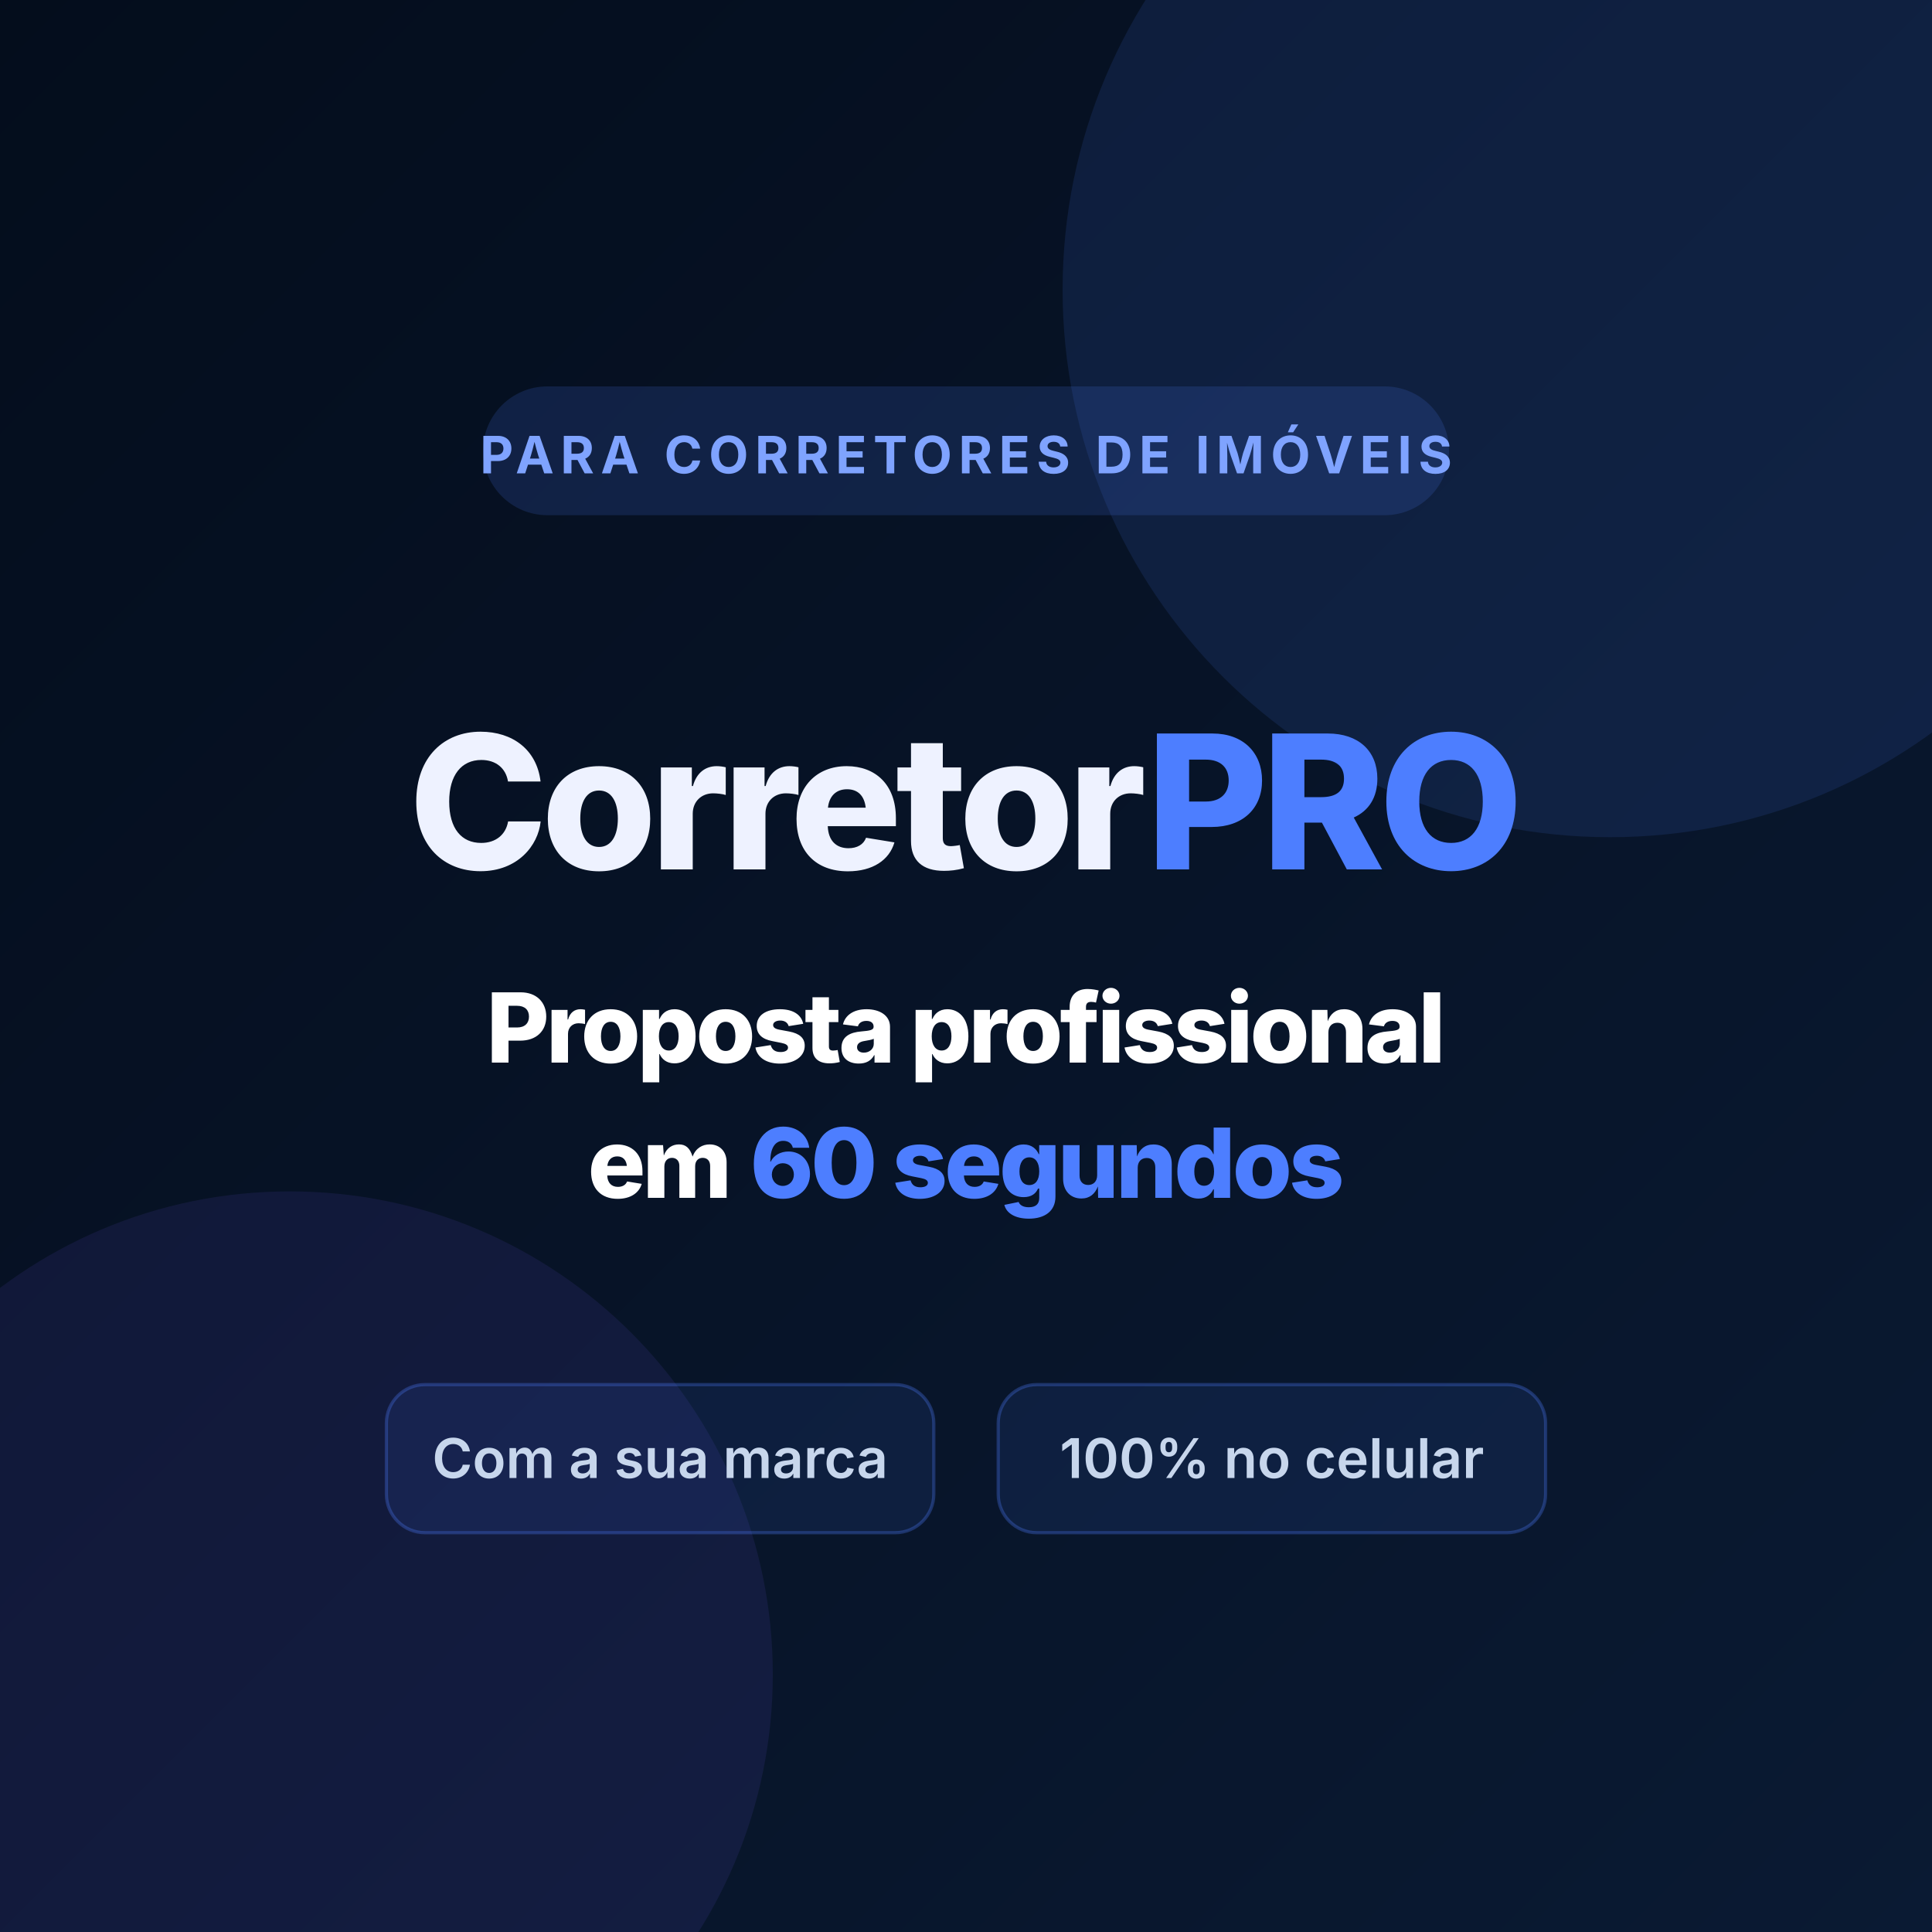
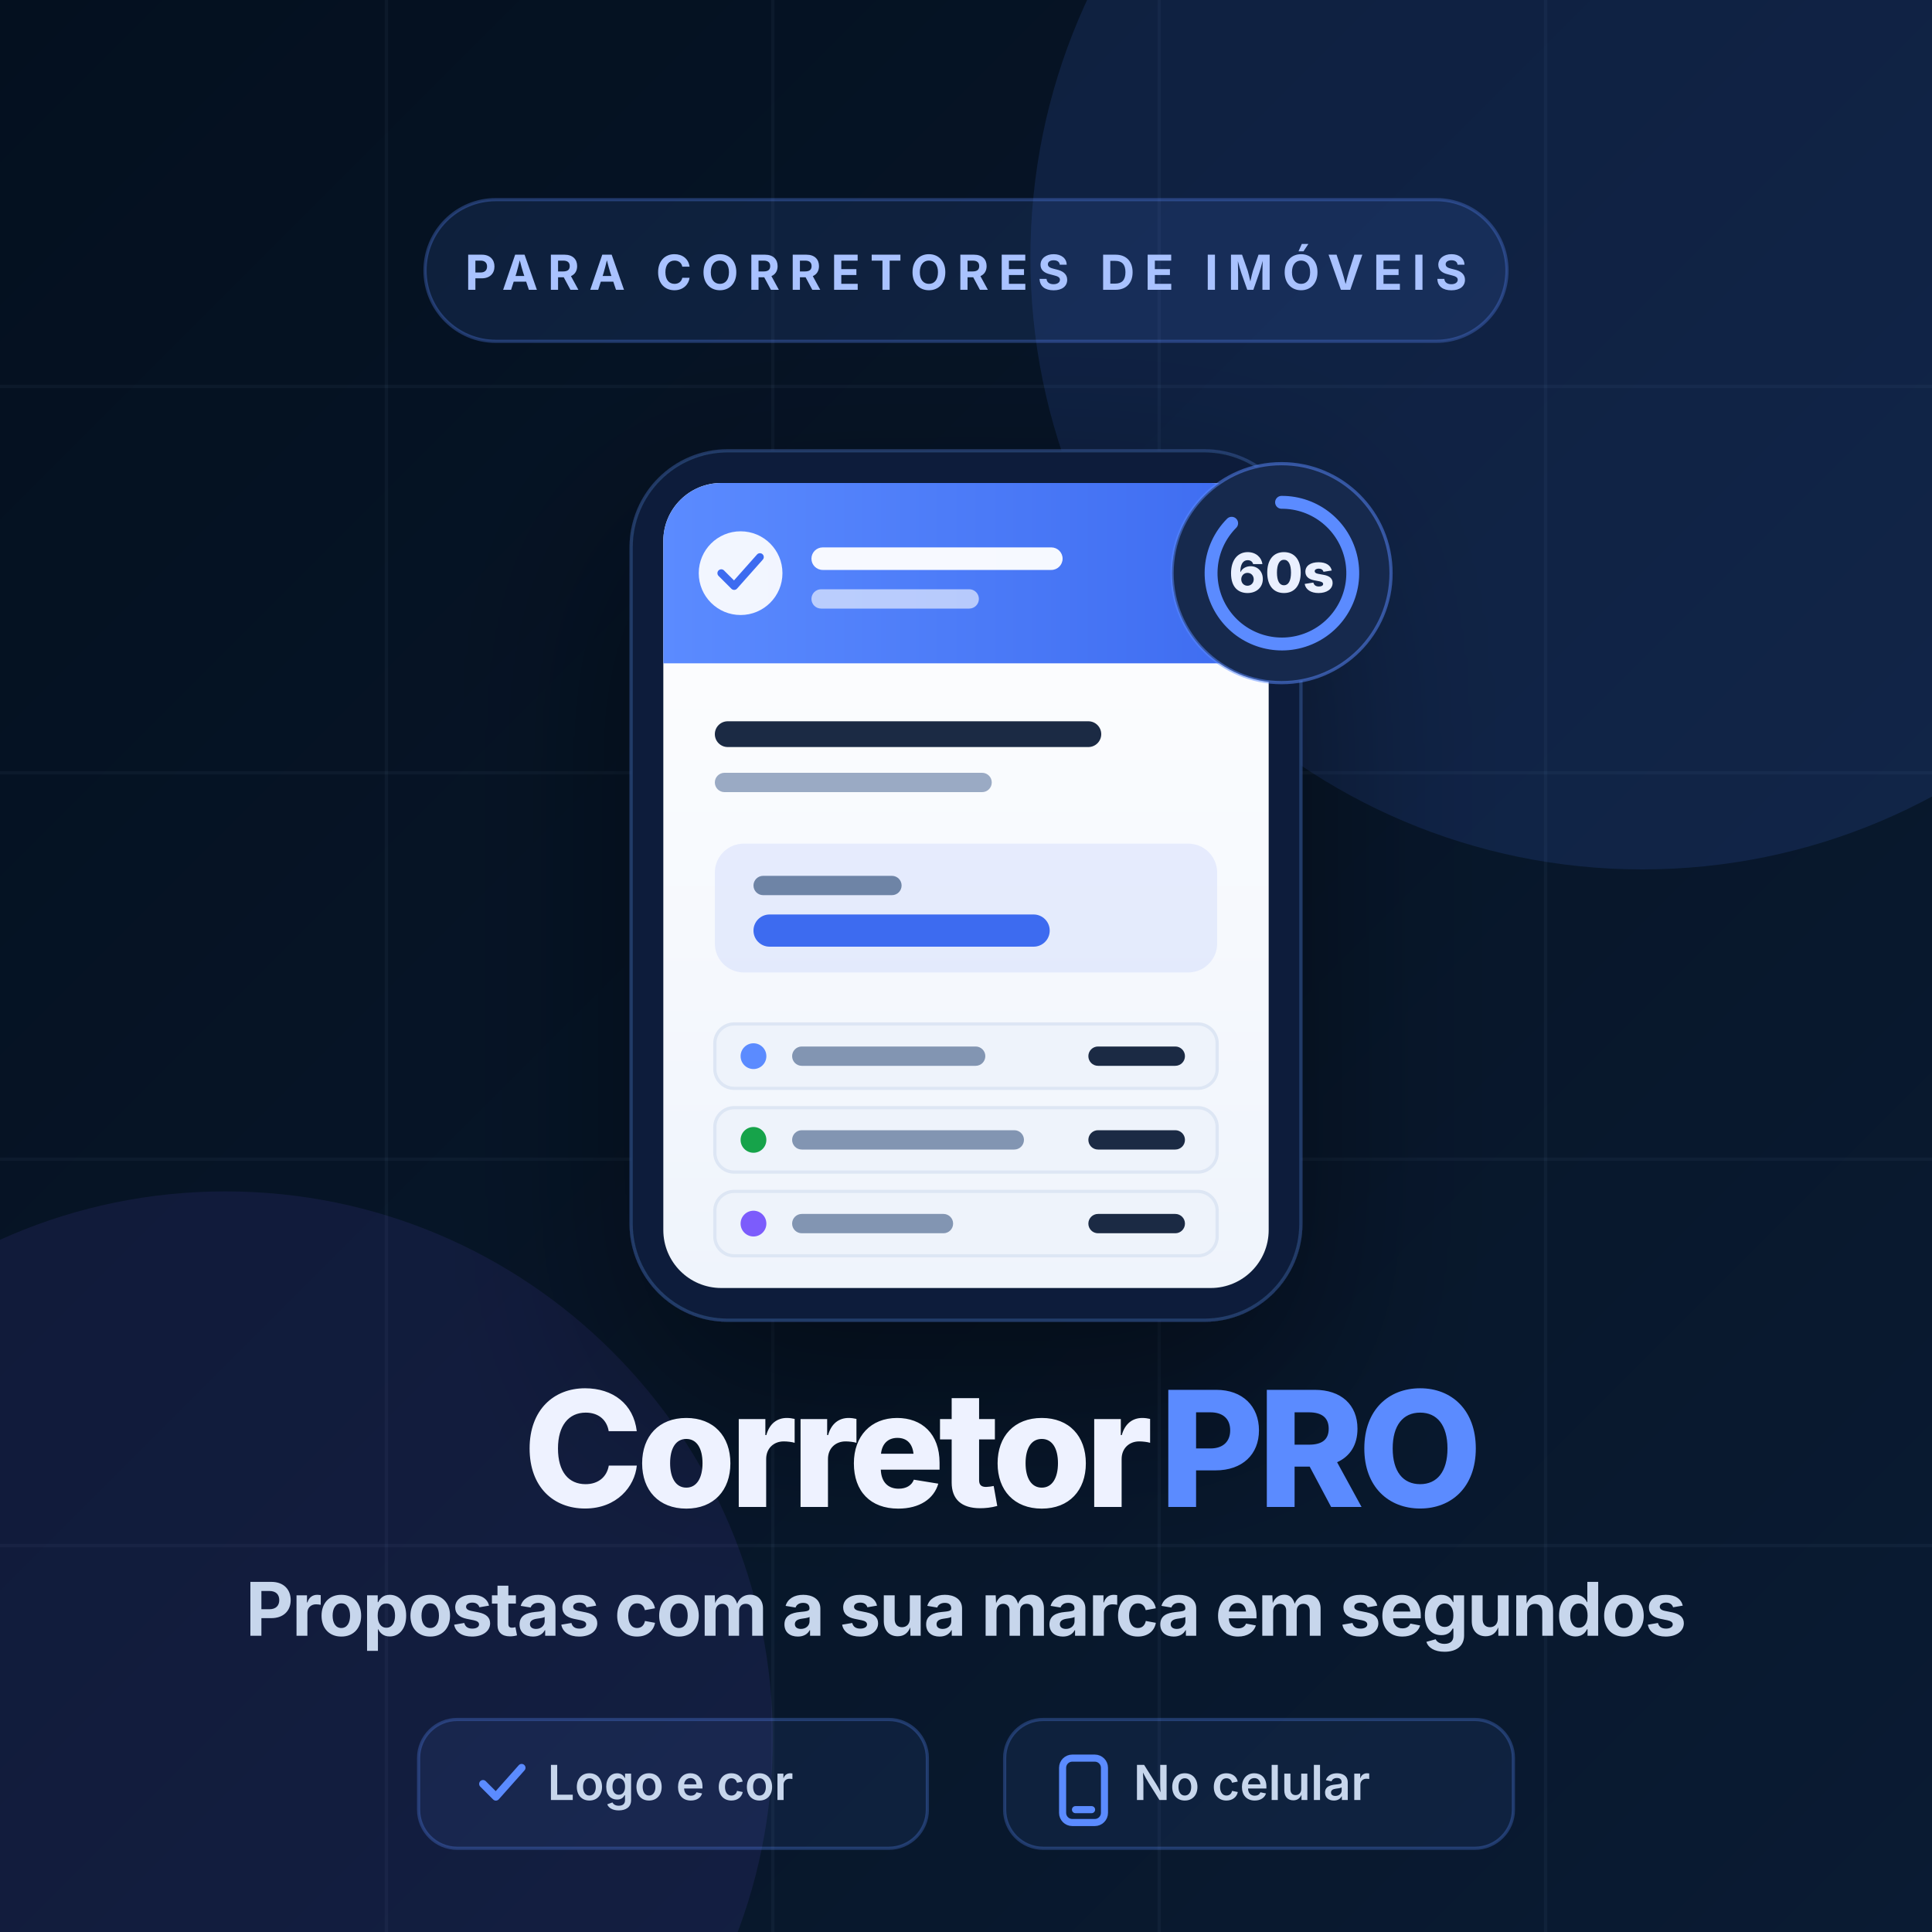
<svg xmlns="http://www.w3.org/2000/svg" width="600" height="600" viewBox="0 0 600 600">
  <defs>
    <linearGradient id="bg" x1="0" y1="0" x2="1" y2="1">
-       <stop offset="0" stop-color="#040D1C" />
-       <stop offset="1" stop-color="#0A1A33" />
+       <stop offset="0" stop-color="#04101F" />
+       <stop offset=".55" stop-color="#071629" />
+       <stop offset="1" stop-color="#0A1B33" />
    </linearGradient>
+     <linearGradient id="brand" x1="0" y1="0" x2="1" y2="0">
+       <stop offset="0" stop-color="#5B8BFF" />
+       <stop offset="1" stop-color="#3D6BF0" />
+     </linearGradient>
+     <linearGradient id="sheet" x1="0" y1="0" x2="0" y2="1">
+       <stop offset="0" stop-color="#FFFFFF" />
+       <stop offset="1" stop-color="#EFF4FC" />
+     </linearGradient>
+     <filter id="soft" x="-40%" y="-40%" width="180%" height="180%">
+       <feDropShadow dx="0" dy="24" stdDeviation="30" flood-color="#000000" flood-opacity="0.45" />
+     </filter>
+     <clipPath id="round">
+       <rect x="206" y="150" width="188" height="250" rx="18" />
+     </clipPath>
  </defs>
  <rect width="600" height="600" fill="url(#bg)" />
-   <circle cx="500" cy="90" r="170" fill="#4D7EFF" opacity="0.12" />
-   <circle cx="90" cy="520" r="150" fill="#7C5CFC" opacity="0.10" />
-   <rect x="150" y="120" width="300" height="40" rx="20" fill="#4D7EFF" opacity="0.16" />
-   <text x="300" y="147" text-anchor="middle" font-family="Inter,Arial,sans-serif" font-size="16" font-weight="700" fill="#7FA3FF" letter-spacing="2">PARA CORRETORES DE IMÓVEIS</text>
-   <text x="300" y="270" text-anchor="middle" font-family="Inter,Arial,sans-serif" font-size="58" font-weight="800" letter-spacing="-2" fill="#EEF2FF">Corretor<tspan fill="#4D7EFF">PRO</tspan>
-   </text>
-   <text x="300" y="330" text-anchor="middle" font-family="Inter,Arial,sans-serif" font-size="30" font-weight="800" letter-spacing="-1" fill="#FFFFFF">Proposta profissional</text>
-   <text x="300" y="372" text-anchor="middle" font-family="Inter,Arial,sans-serif" font-size="30" font-weight="800" letter-spacing="-1" fill="#FFFFFF">em <tspan fill="#4D7EFF">60 segundos</tspan>
-   </text>
-   <g font-family="Inter,Arial,sans-serif" font-size="17" font-weight="600" text-anchor="middle">
-     <rect x="120" y="430" width="170" height="46" rx="12" fill="#4D7EFF" fill-opacity="0.10" stroke="#4D7EFF" stroke-opacity="0.3" />
-     <text x="205" y="459" fill="#C7D6EC">Com a sua marca</text>
-     <rect x="310" y="430" width="170" height="46" rx="12" fill="#4D7EFF" fill-opacity="0.10" stroke="#4D7EFF" stroke-opacity="0.3" />
-     <text x="395" y="459" fill="#C7D6EC">100% no celular</text>
+   <g stroke="#9FB8E6" stroke-opacity="0.05" stroke-width="1">
+     <path d="M0 120 H600 M0 240 H600 M0 360 H600 M0 480 H600" />
+     <path d="M120 0 V600 M240 0 V600 M360 0 V600 M480 0 V600" />
+   </g>
+   <circle cx="510" cy="80" r="190" fill="#4D7EFF" opacity="0.13" />
+   <circle cx="70" cy="540" r="170" fill="#7C5CFC" opacity="0.10" />
+   <g transform="translate(300,84)">
+     <rect x="-168" y="-22" width="336" height="44" rx="22" fill="#5B8BFF" fill-opacity="0.12" stroke="#5B8BFF" stroke-opacity="0.30" />
+     <text x="0" y="6" text-anchor="middle" font-family="Inter,Arial,sans-serif" font-size="15" font-weight="700" fill="#A9C2FF" letter-spacing="3">PARA CORRETORES DE IMÓVEIS</text>
+   </g>
+   <g filter="url(#soft)">
+     <rect x="196" y="140" width="208" height="270" rx="30" fill="#0E1F3A" stroke="#33518A" stroke-opacity="0.6" />
+     <rect x="206" y="150" width="188" height="250" rx="18" fill="url(#sheet)" />
+   </g>
+   <g clip-path="url(#round)">
+     <rect x="206" y="150" width="188" height="56" fill="url(#brand)" />
+     <circle cx="230" cy="178" r="13" fill="#FFFFFF" fill-opacity="0.92" />
+     <path d="M224 178 l4 4 l8 -9" fill="none" stroke="#3D6BF0" stroke-width="2.4" stroke-linecap="round" stroke-linejoin="round" />
+     <rect x="252" y="170" width="78" height="7" rx="3.5" fill="#FFFFFF" fill-opacity="0.95" />
+     <rect x="252" y="183" width="52" height="6" rx="3" fill="#FFFFFF" fill-opacity="0.6" />
+     <rect x="222" y="224" width="120" height="8" rx="4" fill="#1B2A44" />
+     <rect x="222" y="240" width="86" height="6" rx="3" fill="#9AAAC4" />
+     <rect x="222" y="262" width="156" height="40" rx="9" fill="#3D6BF0" fill-opacity="0.10" />
+     <rect x="234" y="272" width="46" height="6" rx="3" fill="#6E84A6" />
+     <rect x="234" y="284" width="92" height="10" rx="5" fill="#3D6BF0" />
+     <g>
+       <rect x="222" y="318" width="156" height="20" rx="6" fill="#EEF3FB" stroke="#DDE6F4" />
+       <circle cx="234" cy="328" r="4" fill="#5B8BFF" />
+       <rect x="246" y="325" width="60" height="6" rx="3" fill="#8295B2" />
+       <rect x="338" y="325" width="30" height="6" rx="3" fill="#1B2A44" />
+       <rect x="222" y="344" width="156" height="20" rx="6" fill="#EEF3FB" stroke="#DDE6F4" />
+       <circle cx="234" cy="354" r="4" fill="#16A34A" />
+       <rect x="246" y="351" width="72" height="6" rx="3" fill="#8295B2" />
+       <rect x="338" y="351" width="30" height="6" rx="3" fill="#1B2A44" />
+       <rect x="222" y="370" width="156" height="20" rx="6" fill="#EEF3FB" stroke="#DDE6F4" />
+       <circle cx="234" cy="380" r="4" fill="#7C5CFC" />
+       <rect x="246" y="377" width="50" height="6" rx="3" fill="#8295B2" />
+       <rect x="338" y="377" width="30" height="6" rx="3" fill="#1B2A44" />
+     </g>
+   </g>
+   <g transform="translate(398,178)">
+     <circle cx="0" cy="0" r="34" fill="#0E1F3A" stroke="#5B8BFF" stroke-opacity="0.5" />
+     <circle cx="0" cy="0" r="34" fill="#5B8BFF" fill-opacity="0.10" />
+     <path d="M0 -22 A22 22 0 1 1 -15.5 -15.5" fill="none" stroke="#5B8BFF" stroke-width="4" stroke-linecap="round" />
+     <text x="0" y="6" text-anchor="middle" font-family="Inter,Arial,sans-serif" font-size="17" font-weight="800" fill="#EAF0FF">60s</text>
+   </g>
+   <text x="358" y="468" text-anchor="end" font-family="Inter,Arial,sans-serif" font-size="50" font-weight="800" letter-spacing="-2" fill="#EEF2FF">Corretor</text>
+   <text x="360" y="468" text-anchor="start" font-family="Inter,Arial,sans-serif" font-size="50" font-weight="800" letter-spacing="-2" fill="#5B8BFF">PRO</text>
+   <text x="300" y="508" text-anchor="middle" font-family="Inter,Arial,sans-serif" font-size="23" font-weight="700" letter-spacing="-.5" fill="#C7D6EC">Propostas com a sua marca em segundos</text>
+   <g font-family="Inter,Arial,sans-serif" font-size="15" font-weight="600">
+     <rect x="130" y="534" width="158" height="40" rx="12" fill="#5B8BFF" fill-opacity="0.08" stroke="#5B8BFF" stroke-opacity="0.28" />
+     <path d="M150 554 l4 4 l8 -9" fill="none" stroke="#5B8BFF" stroke-width="2.4" stroke-linecap="round" stroke-linejoin="round" />
+     <text x="170" y="559" font-family="Inter,Arial,sans-serif" fill="#C7D6EC">Logo e cor</text>
+     <rect x="312" y="534" width="158" height="40" rx="12" fill="#5B8BFF" fill-opacity="0.08" stroke="#5B8BFF" stroke-opacity="0.28" />
+     <rect x="330" y="546" width="13" height="20" rx="3" fill="none" stroke="#5B8BFF" stroke-width="2.2" />
+     <line x1="334" y1="562" x2="339" y2="562" stroke="#5B8BFF" stroke-width="2.2" stroke-linecap="round" />
+     <text x="352" y="559" font-family="Inter,Arial,sans-serif" fill="#C7D6EC">No celular</text>
  </g>
</svg>
